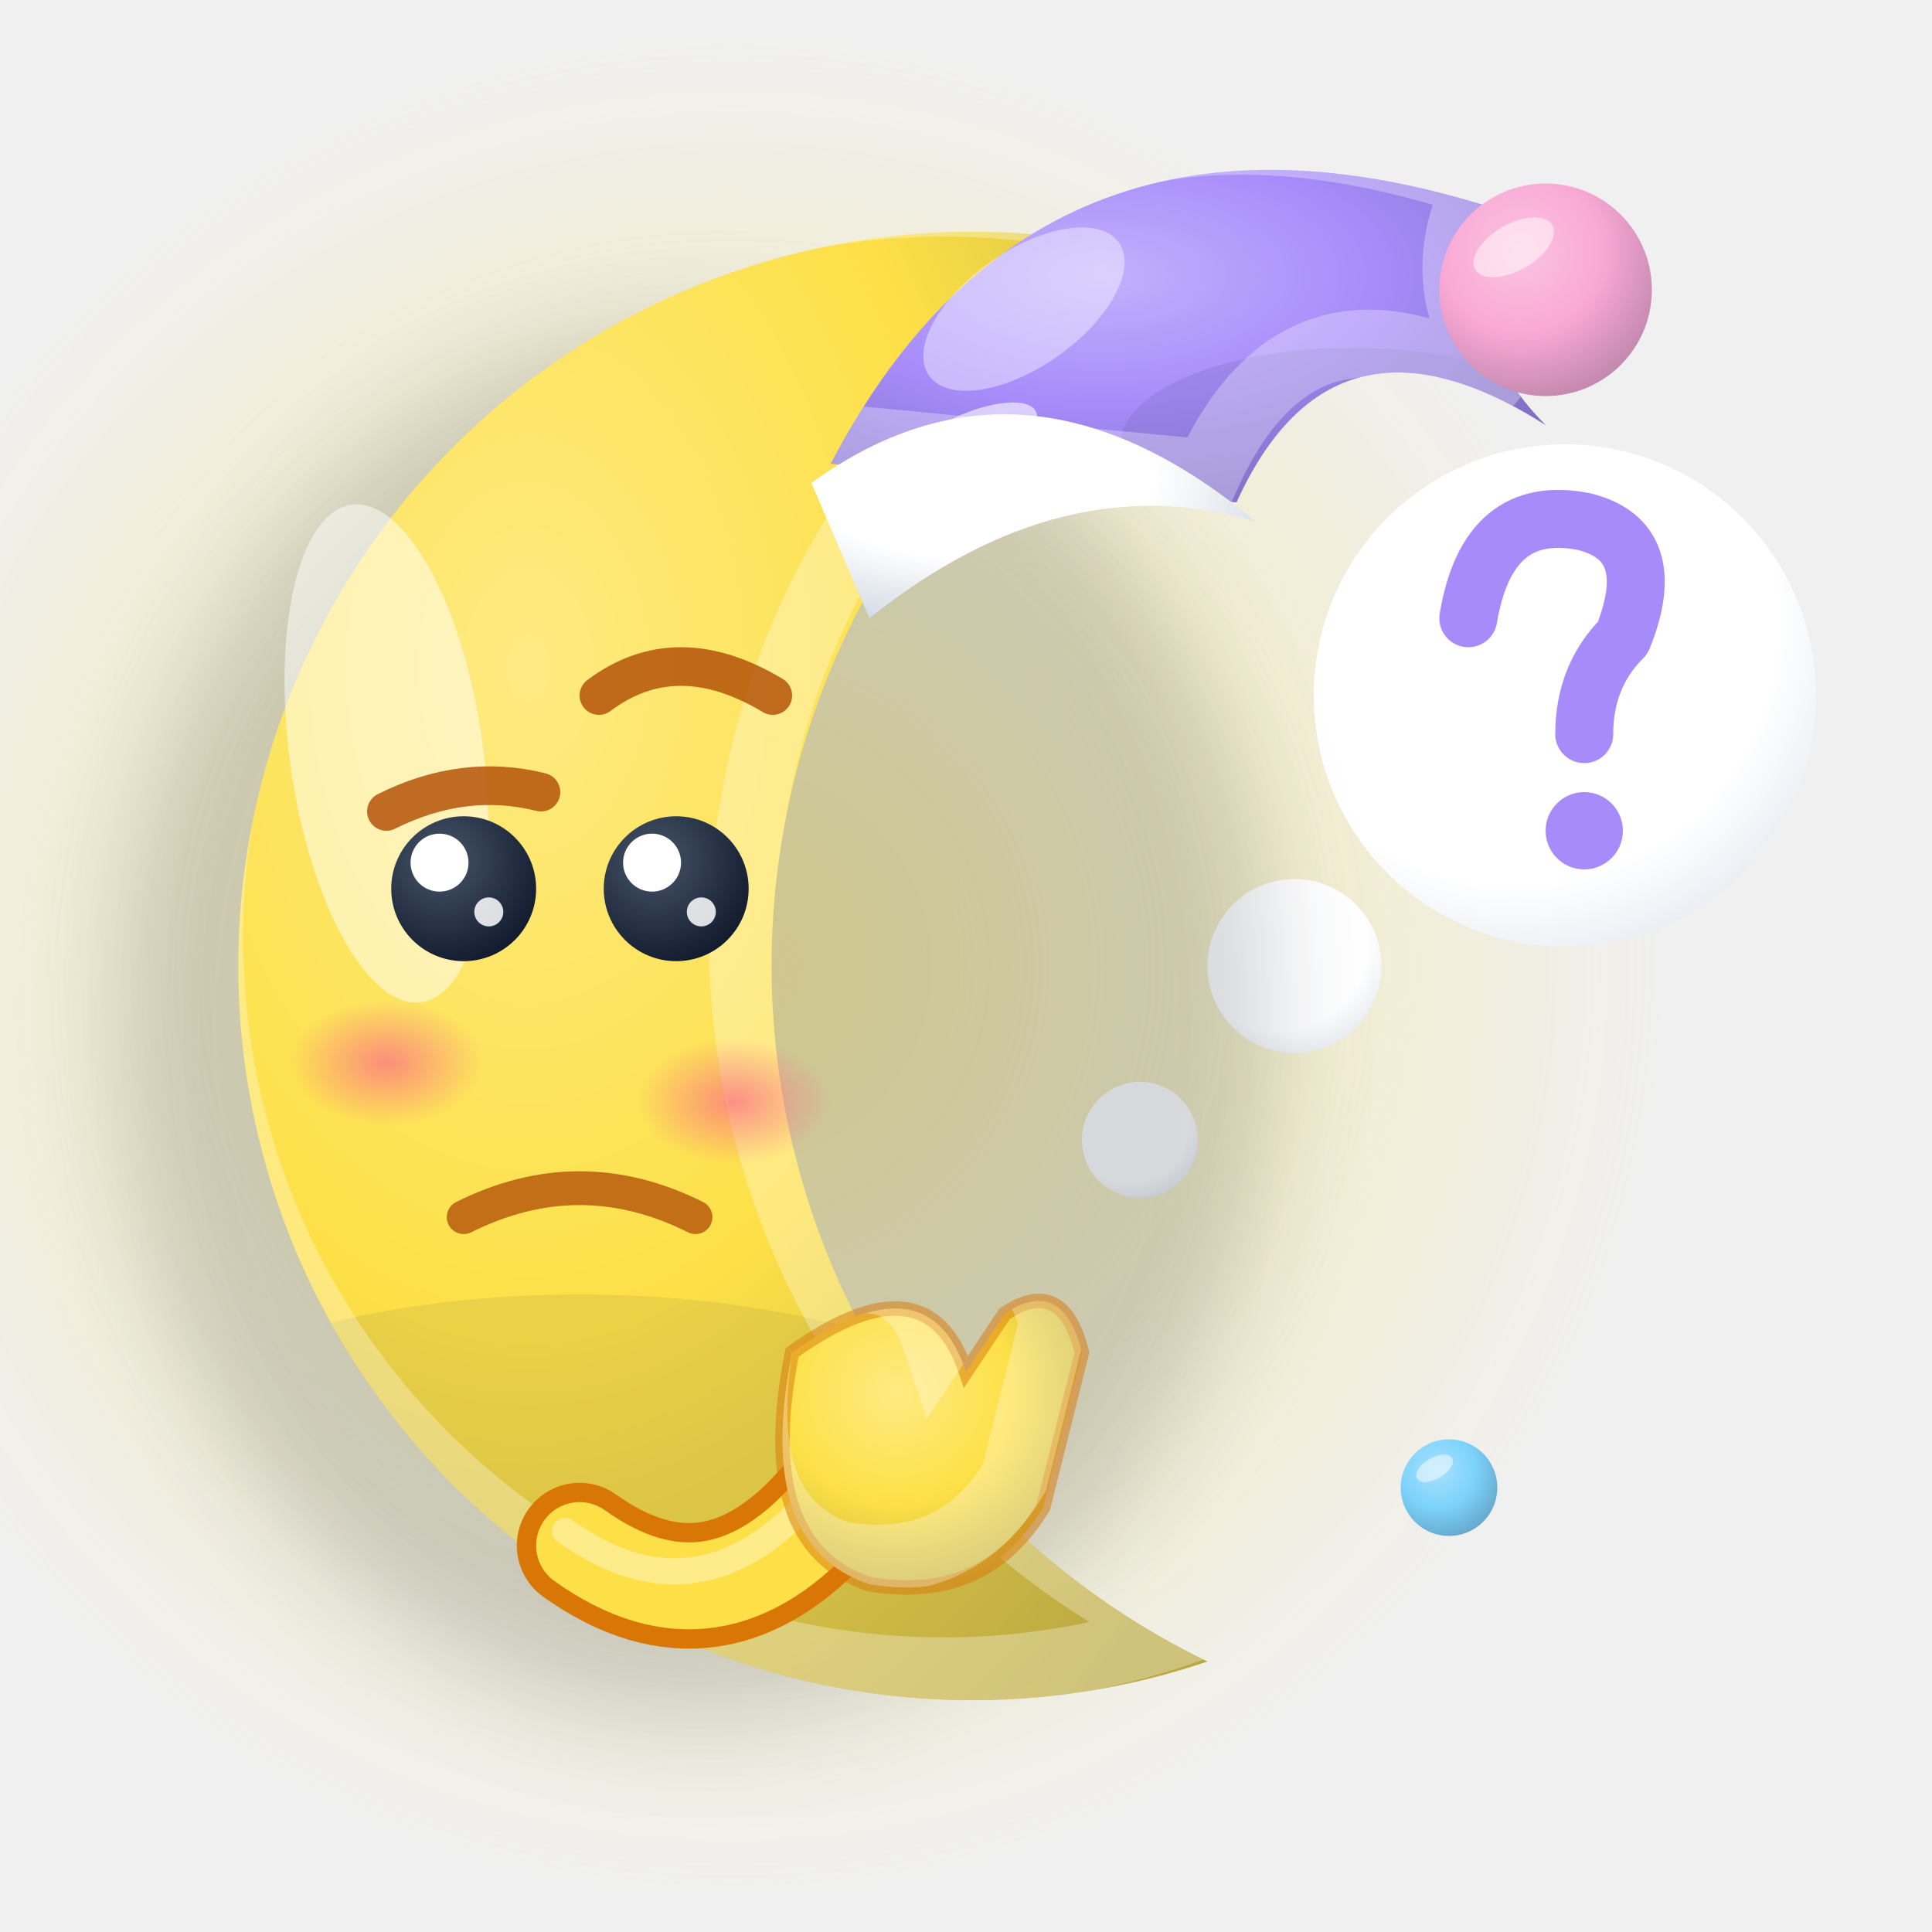
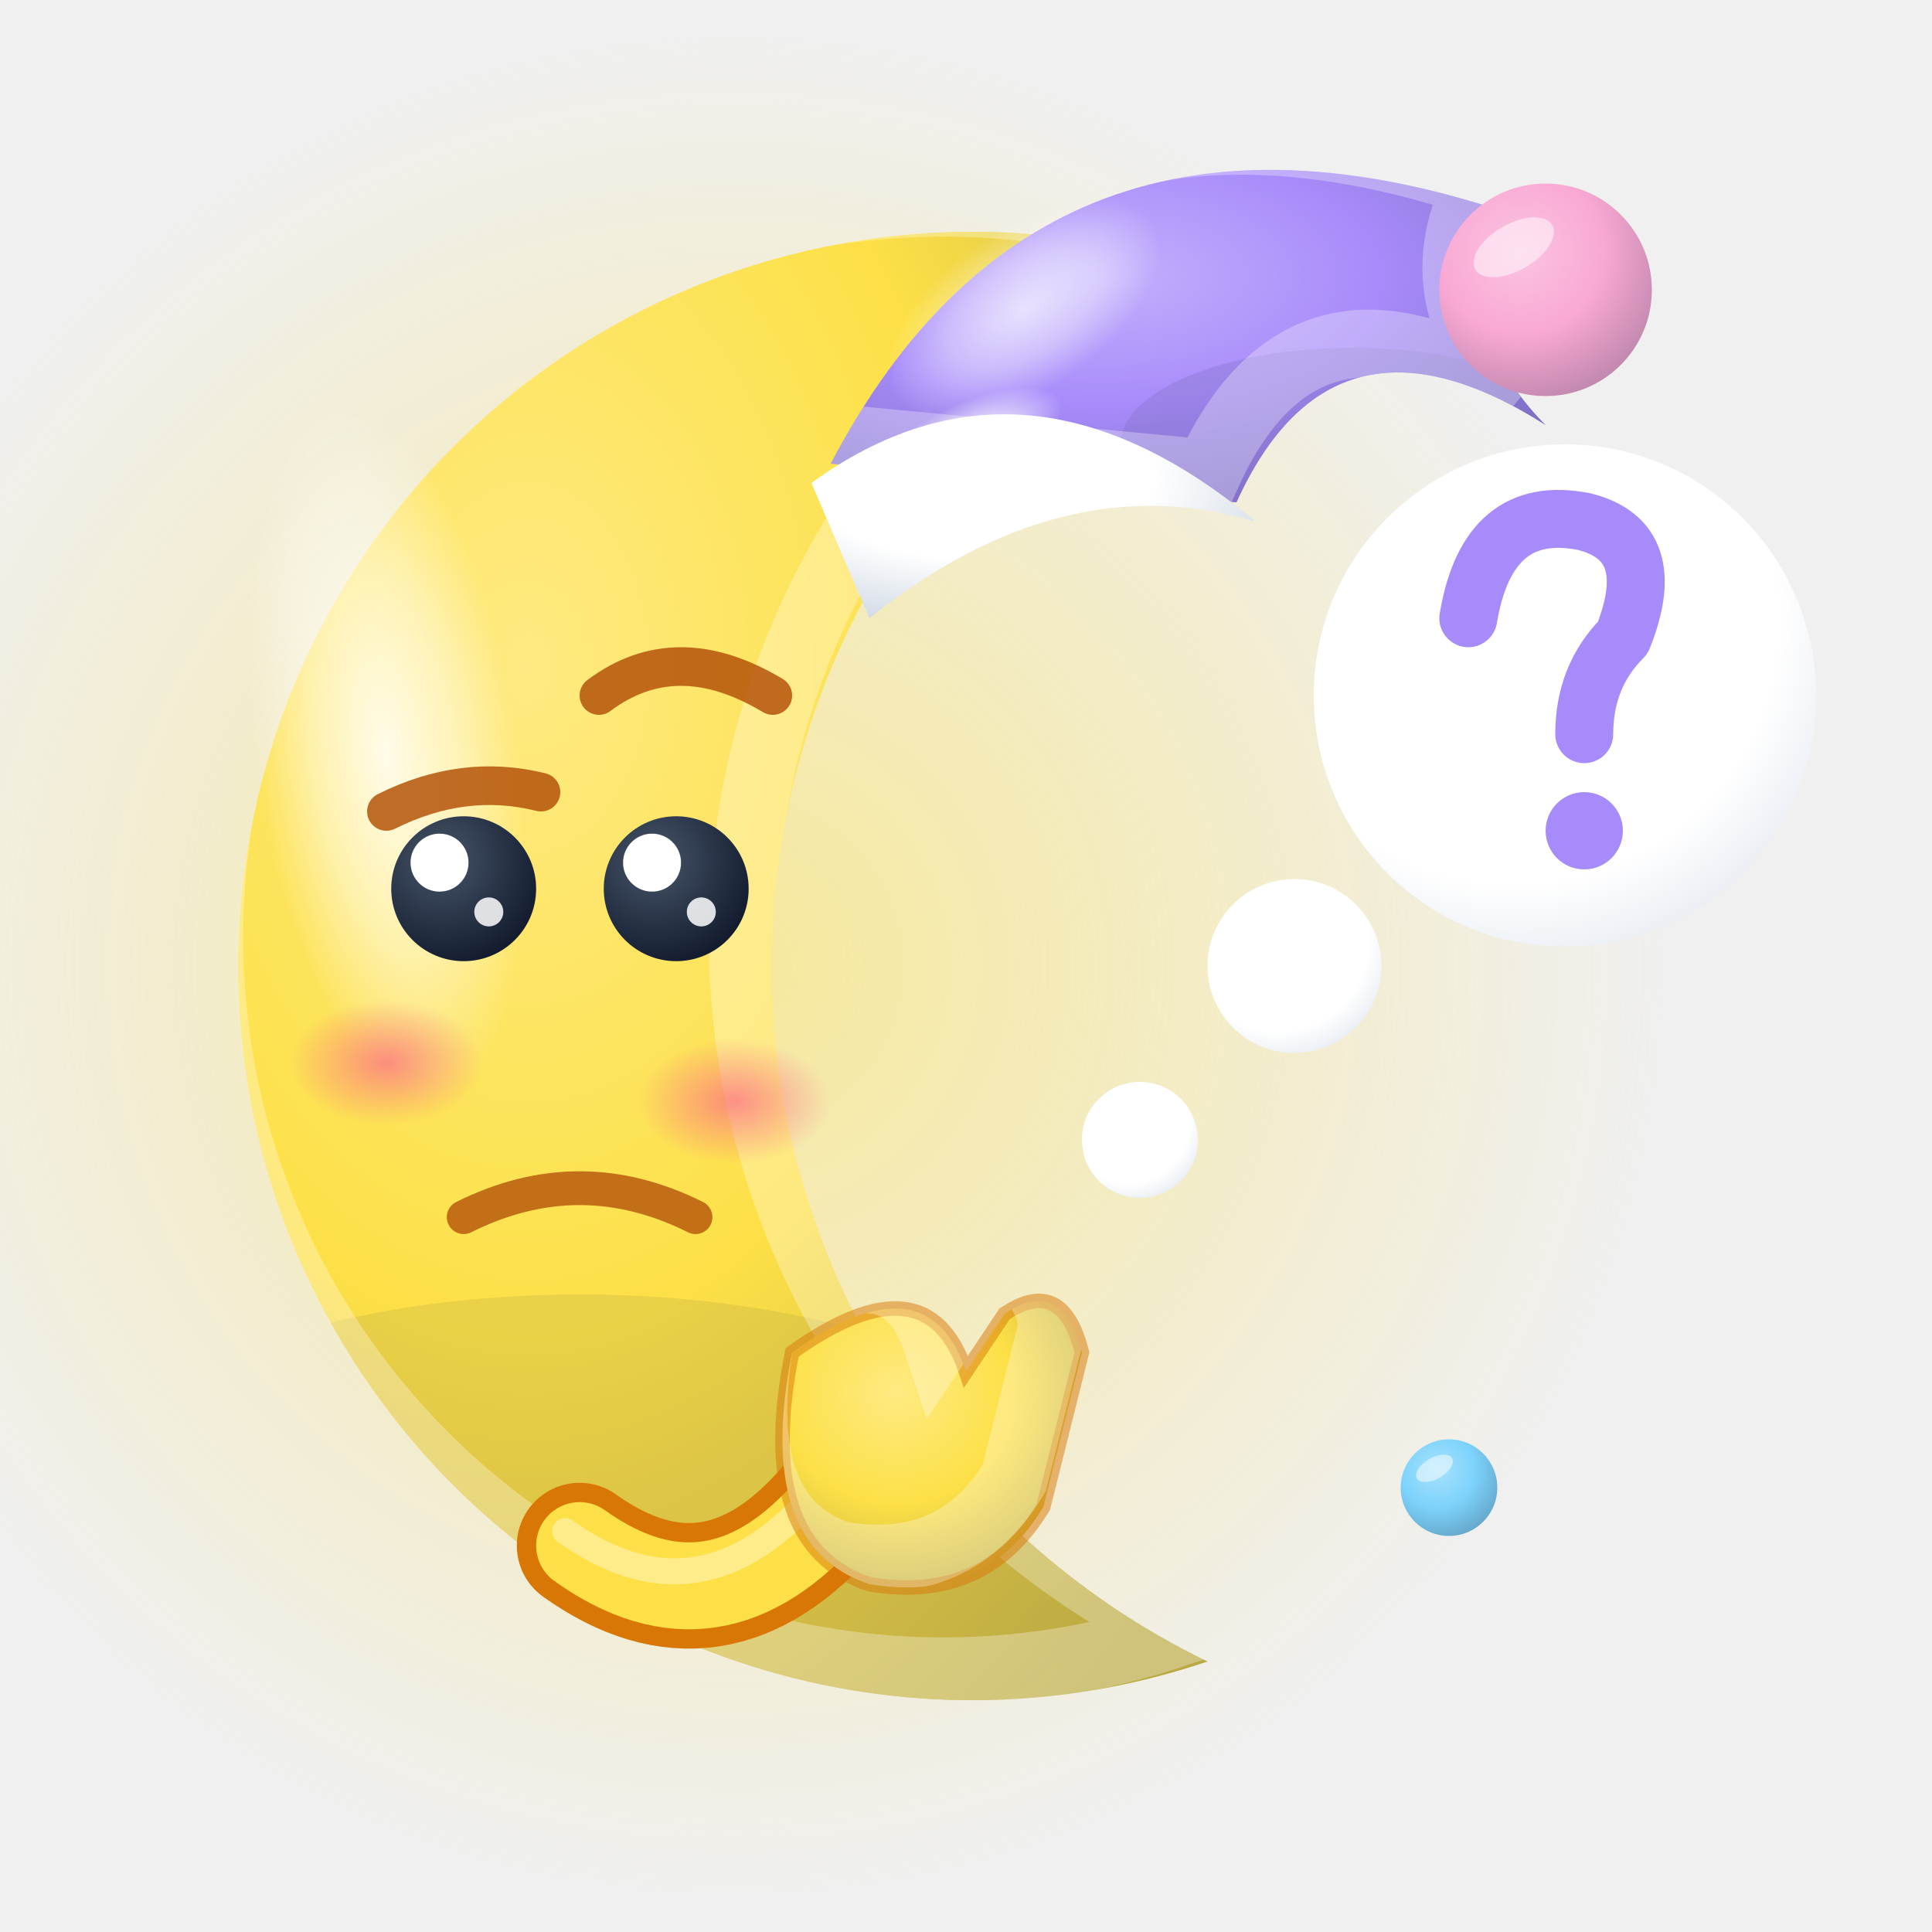
<svg xmlns="http://www.w3.org/2000/svg" viewBox="0 0 200 200" role="img" aria-labelledby="moon-think-t">
  <defs>
    <filter id="moon-think-blur" x="-30%" y="-80%" width="160%" height="260%">
      <feGaussianBlur stdDeviation="5" />
    </filter>
    <radialGradient id="moon-think-blush" cx="0.5" cy="0.5" r="0.5">
      <stop offset="0" stop-color="#FB7185" stop-opacity="0.75" />
      <stop offset="1" stop-color="#FB7185" stop-opacity="0" />
    </radialGradient>
    <radialGradient id="moon-think-eye" cx="0.35" cy="0.3" r="0.8">
      <stop offset="0" stop-color="#475569" />
      <stop offset="1" stop-color="#0F172A" />
    </radialGradient>
    <radialGradient id="moon-think-glow" cx="0.5" cy="0.5" r="0.5">
      <stop offset="0" stop-color="#FDE047" stop-opacity="0.5" />
      <stop offset="0.6" stop-color="#FDE047" stop-opacity="0.2" />
      <stop offset="1" stop-color="#FDE047" stop-opacity="0" />
    </radialGradient>
    <radialGradient id="moon-think-bl" cx="0.38" cy="0.32" r="0.78">
      <stop offset="0" stop-color="#A7E1FD" />
      <stop offset="0.5" stop-color="#7DD3FC" />
      <stop offset="1" stop-color="#61A0C2" />
    </radialGradient>
    <radialGradient id="moon-think-bub" cx="0.4" cy="0.35" r="0.75">
      <stop offset="0" stop-color="#fff" />
      <stop offset="0.7" stop-color="#fff" />
      <stop offset="1" stop-color="#E2E8F0" />
+     </radialGradient>
+     <radialGradient id="moon-think-soft" cx="0.5" cy="0.5" r="0.5">
+       <stop offset="0" stop-color="#fff" stop-opacity="1" />
+       <stop offset="0.55" stop-color="#fff" stop-opacity="0.55" />
+       <stop offset="1" stop-color="#fff" stop-opacity="0" />
    </radialGradient>
    <path id="moon-think-moon" d="M125 28A76 76 0 1 0 125 172A80 80 0 0 1 125 28Z" />
    <radialGradient id="moon-think-moong" cx="0.3" cy="0.3" r="0.9">
      <stop offset="0" stop-color="#FEEA82" />
      <stop offset="0.5" stop-color="#FDE047" />
      <stop offset="1" stop-color="#BAA943" />
    </radialGradient>
    <clipPath id="moon-think-moonc">
      <use href="#moon-think-moon" />
    </clipPath>
    <path id="moon-think-hand" d="M82 140Q96 130 100 142L104 136Q110 132 112 140L108 156Q102 166 90 164Q78 160 82 140Z" />
    <radialGradient id="moon-think-handg" cx="0.38" cy="0.32" r="0.78">
      <stop offset="0" stop-color="#FEEA82" />
      <stop offset="0.5" stop-color="#FDE047" />
      <stop offset="1" stop-color="#BAA943" />
    </radialGradient>
    <clipPath id="moon-think-handc">
      <use href="#moon-think-hand" />
    </clipPath>
    <path id="moon-think-cap" d="M86 48Q108 6 156 22Q150 34 160 44Q138 30 128 52Z" />
    <radialGradient id="moon-think-capg" cx="0.38" cy="0.32" r="0.78">
      <stop offset="0" stop-color="#C3B0FC" />
      <stop offset="0.5" stop-color="#A78BFA" />
      <stop offset="1" stop-color="#7E6EC1" />
    </radialGradient>
    <clipPath id="moon-think-capc">
      <use href="#moon-think-cap" />
    </clipPath>
    <path id="moon-think-brim" d="M84 50Q106 34 130 54Q110 48 90 64Z" />
    <radialGradient id="moon-think-brimg" cx="0.38" cy="0.32" r="0.78">
      <stop offset="0" stop-color="#FFFFFF" />
      <stop offset="0.5" stop-color="#FFFFFF" />
      <stop offset="1" stop-color="#CBD5E1" />
    </radialGradient>
    <clipPath id="moon-think-brimc">
      <use href="#moon-think-brim" />
    </clipPath>
    <radialGradient id="moon-think-pom" cx="0.38" cy="0.32" r="0.78">
      <stop offset="0" stop-color="#FBC4E2" />
      <stop offset="0.5" stop-color="#F9A8D4" />
      <stop offset="1" stop-color="#B782A6" />
    </radialGradient>
  </defs>
  <circle cx="76" cy="100" r="96" fill="url(#moon-think-glow)" />
  <circle cx="150" cy="154" r="5" fill="url(#moon-think-bl)" />
  <ellipse cx="148.5" cy="152" rx="2.1" ry="1.1" fill="#fff" opacity="0.5" transform="rotate(-30 148.5 152)" />
  <circle cx="118" cy="118" r="6" fill="url(#moon-think-bub)" />
  <circle cx="134" cy="100" r="9" fill="url(#moon-think-bub)" />
  <circle cx="162" cy="72" r="26" fill="url(#moon-think-bub)" />
  <ellipse cx="152" cy="60" rx="10" ry="5" fill="#fff" opacity="0.9" transform="rotate(-30 152 60)" />
  <path d="M152 64Q154 52 164 54Q172 56 168 66Q164 70 164 76" fill="none" stroke="#A78BFA" stroke-width="6" stroke-linecap="round" stroke-linejoin="round" />
  <circle cx="164" cy="86" r="4" fill="#A78BFA" />
-   <ellipse cx="72" cy="106" rx="60" ry="72" fill="#1E293B" opacity="0.18" filter="url(#moon-think-blur)" />
  <use href="#moon-think-moon" fill="url(#moon-think-moong)" />
  <g clip-path="url(#moon-think-moonc)">
    <ellipse cx="60" cy="160" rx="56" ry="26" fill="#BAA943" opacity="0.28" />
    <use href="#moon-think-moon" fill="none" stroke="#fff" stroke-width="7" opacity="0.3" transform="translate(-3 -3)" />
  </g>
-   <ellipse cx="40" cy="78" rx="10" ry="26" fill="#fff" opacity="0.5" transform="rotate(-8 40 78)" />
+   <ellipse cx="40" cy="78" rx="13.5" ry="36.4" fill="url(#moon-think-soft)" opacity="0.85" transform="rotate(-8 40 78)" />
  <ellipse cx="40" cy="110" rx="10" ry="6.5" fill="url(#moon-think-blush)" />
  <ellipse cx="76" cy="114" rx="10" ry="6.5" fill="url(#moon-think-blush)" />
  <circle cx="48" cy="92" r="7.5" fill="url(#moon-think-eye)" />
  <circle cx="45.5" cy="89.3" r="3" fill="#fff" />
  <circle cx="50.6" cy="94.4" r="1.5" fill="#fff" opacity=".85" />
  <circle cx="70" cy="92" r="7.5" fill="url(#moon-think-eye)" />
  <circle cx="67.5" cy="89.3" r="3" fill="#fff" />
  <circle cx="72.6" cy="94.4" r="1.5" fill="#fff" opacity=".85" />
  <path d="M48 126Q60 120 72 126" fill="none" stroke="#B45309" stroke-width="3.5" stroke-linecap="round" stroke-linejoin="round" opacity="0.8" />
  <path d="M40 84Q48 80 56 82M62 72Q70 66 80 72" fill="none" stroke="#B45309" stroke-width="4" stroke-linecap="round" stroke-linejoin="round" opacity="0.85" />
  <path d="M60 160Q74 170 86 156" fill="none" stroke="#D97706" stroke-width="13" stroke-linecap="round" stroke-linejoin="round" />
  <path d="M60 160Q74 170 86 156" fill="none" stroke="#FDE047" stroke-width="9" stroke-linecap="round" stroke-linejoin="round" />
  <path d="M60 160Q74 170 86 156" fill="none" stroke="#FEF3B5" stroke-width="2.7" stroke-linecap="round" stroke-linejoin="round" opacity=".6" transform="translate(-1.5 -1.5)" />
  <use href="#moon-think-hand" fill="url(#moon-think-handg)" stroke="#D97706" stroke-width="1.5" stroke-opacity=".5" />
  <g clip-path="url(#moon-think-handc)">
    <use href="#moon-think-hand" fill="none" stroke="#fff" stroke-width="7" opacity="0.3" transform="translate(-3 -3)" />
  </g>
  <use href="#moon-think-cap" fill="url(#moon-think-capg)" />
  <g clip-path="url(#moon-think-capc)">
    <ellipse cx="140" cy="46" rx="24" ry="10" fill="#7E6EC1" opacity="0.32" />
    <use href="#moon-think-cap" fill="none" stroke="#fff" stroke-width="7" opacity="0.3" transform="translate(-3 -3)" />
  </g>
-   <ellipse cx="106" cy="32" rx="12" ry="6" fill="#fff" opacity="0.4" transform="rotate(-35 106 32)" />
+   <ellipse cx="106" cy="32" rx="16.2" ry="8.4" fill="url(#moon-think-soft)" opacity="0.68" transform="rotate(-35 106 32)" />
  <use href="#moon-think-brim" fill="url(#moon-think-brimg)" />
  <g clip-path="url(#moon-think-brimc)" />
-   <ellipse cx="100" cy="46" rx="8" ry="3" fill="#fff" opacity="0.6" transform="rotate(-25 100 46)" />
+   <ellipse cx="100" cy="46" rx="10.8" ry="4.2" fill="url(#moon-think-soft)" opacity="1" transform="rotate(-25 100 46)" />
  <circle cx="160" cy="30" r="11" fill="url(#moon-think-pom)" />
  <ellipse cx="156.7" cy="25.6" rx="4.6" ry="2.4" fill="#fff" opacity="0.5" transform="rotate(-30 156.7 25.6)" />
</svg>
